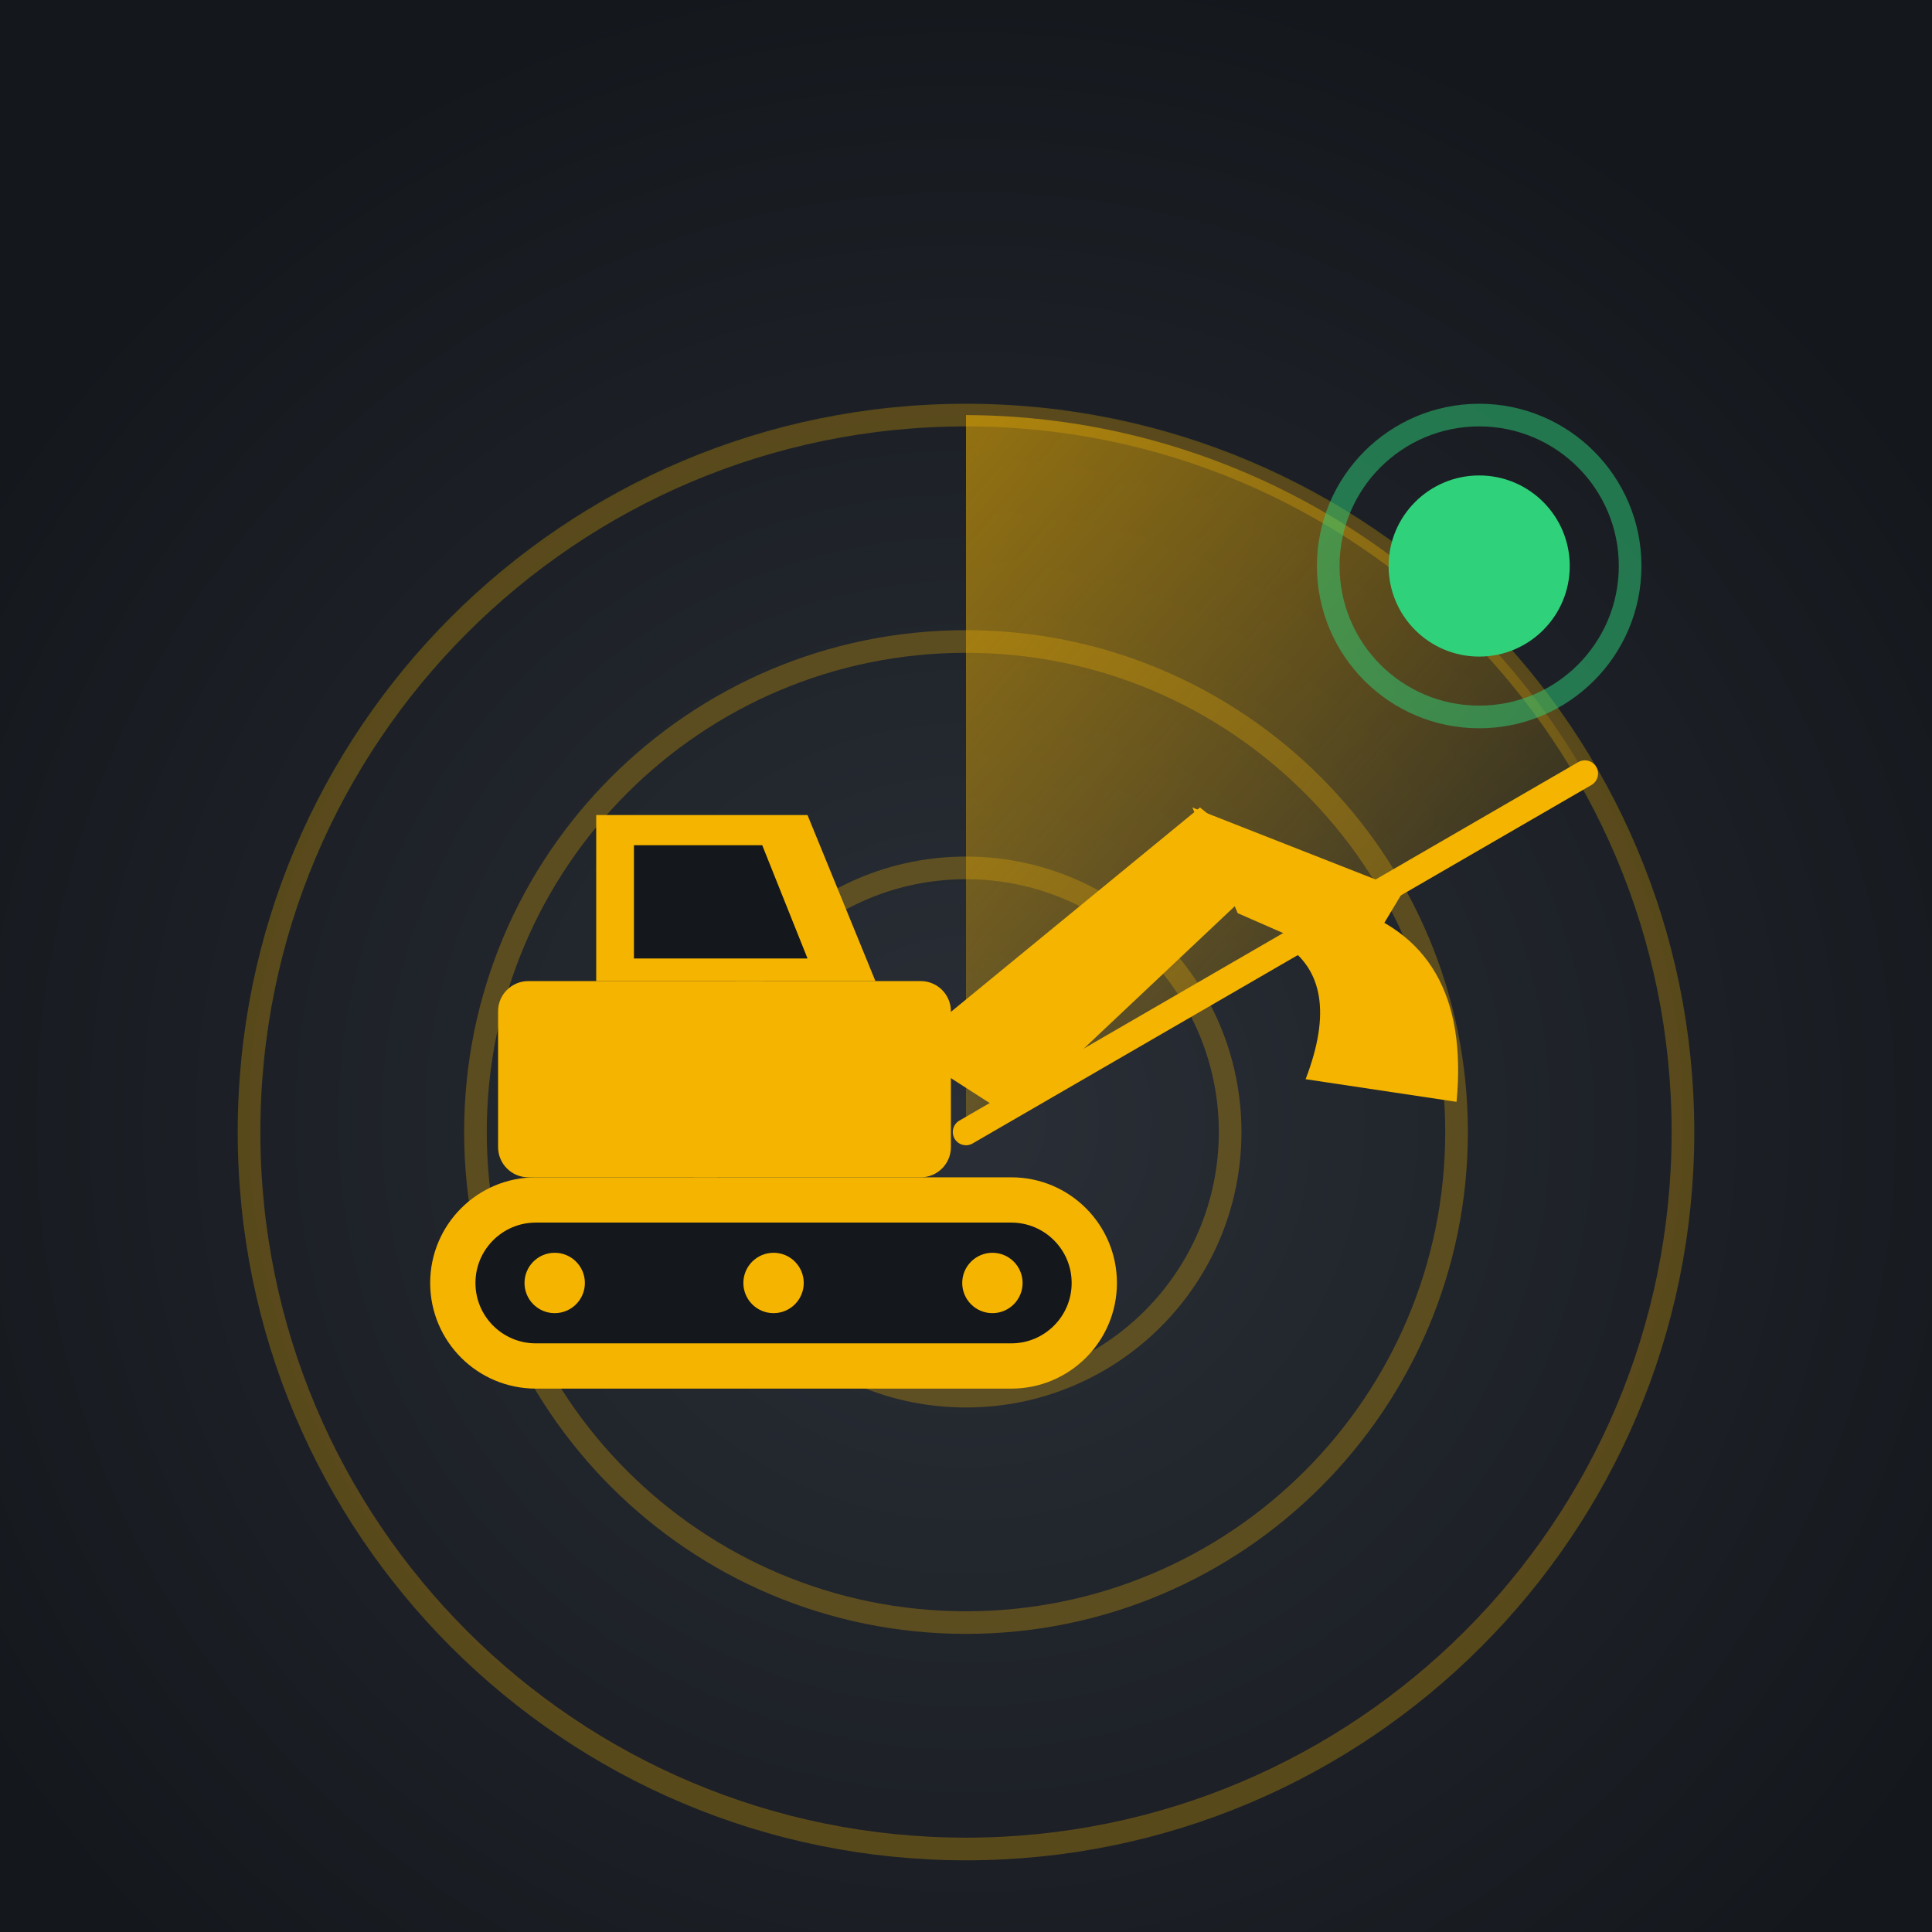
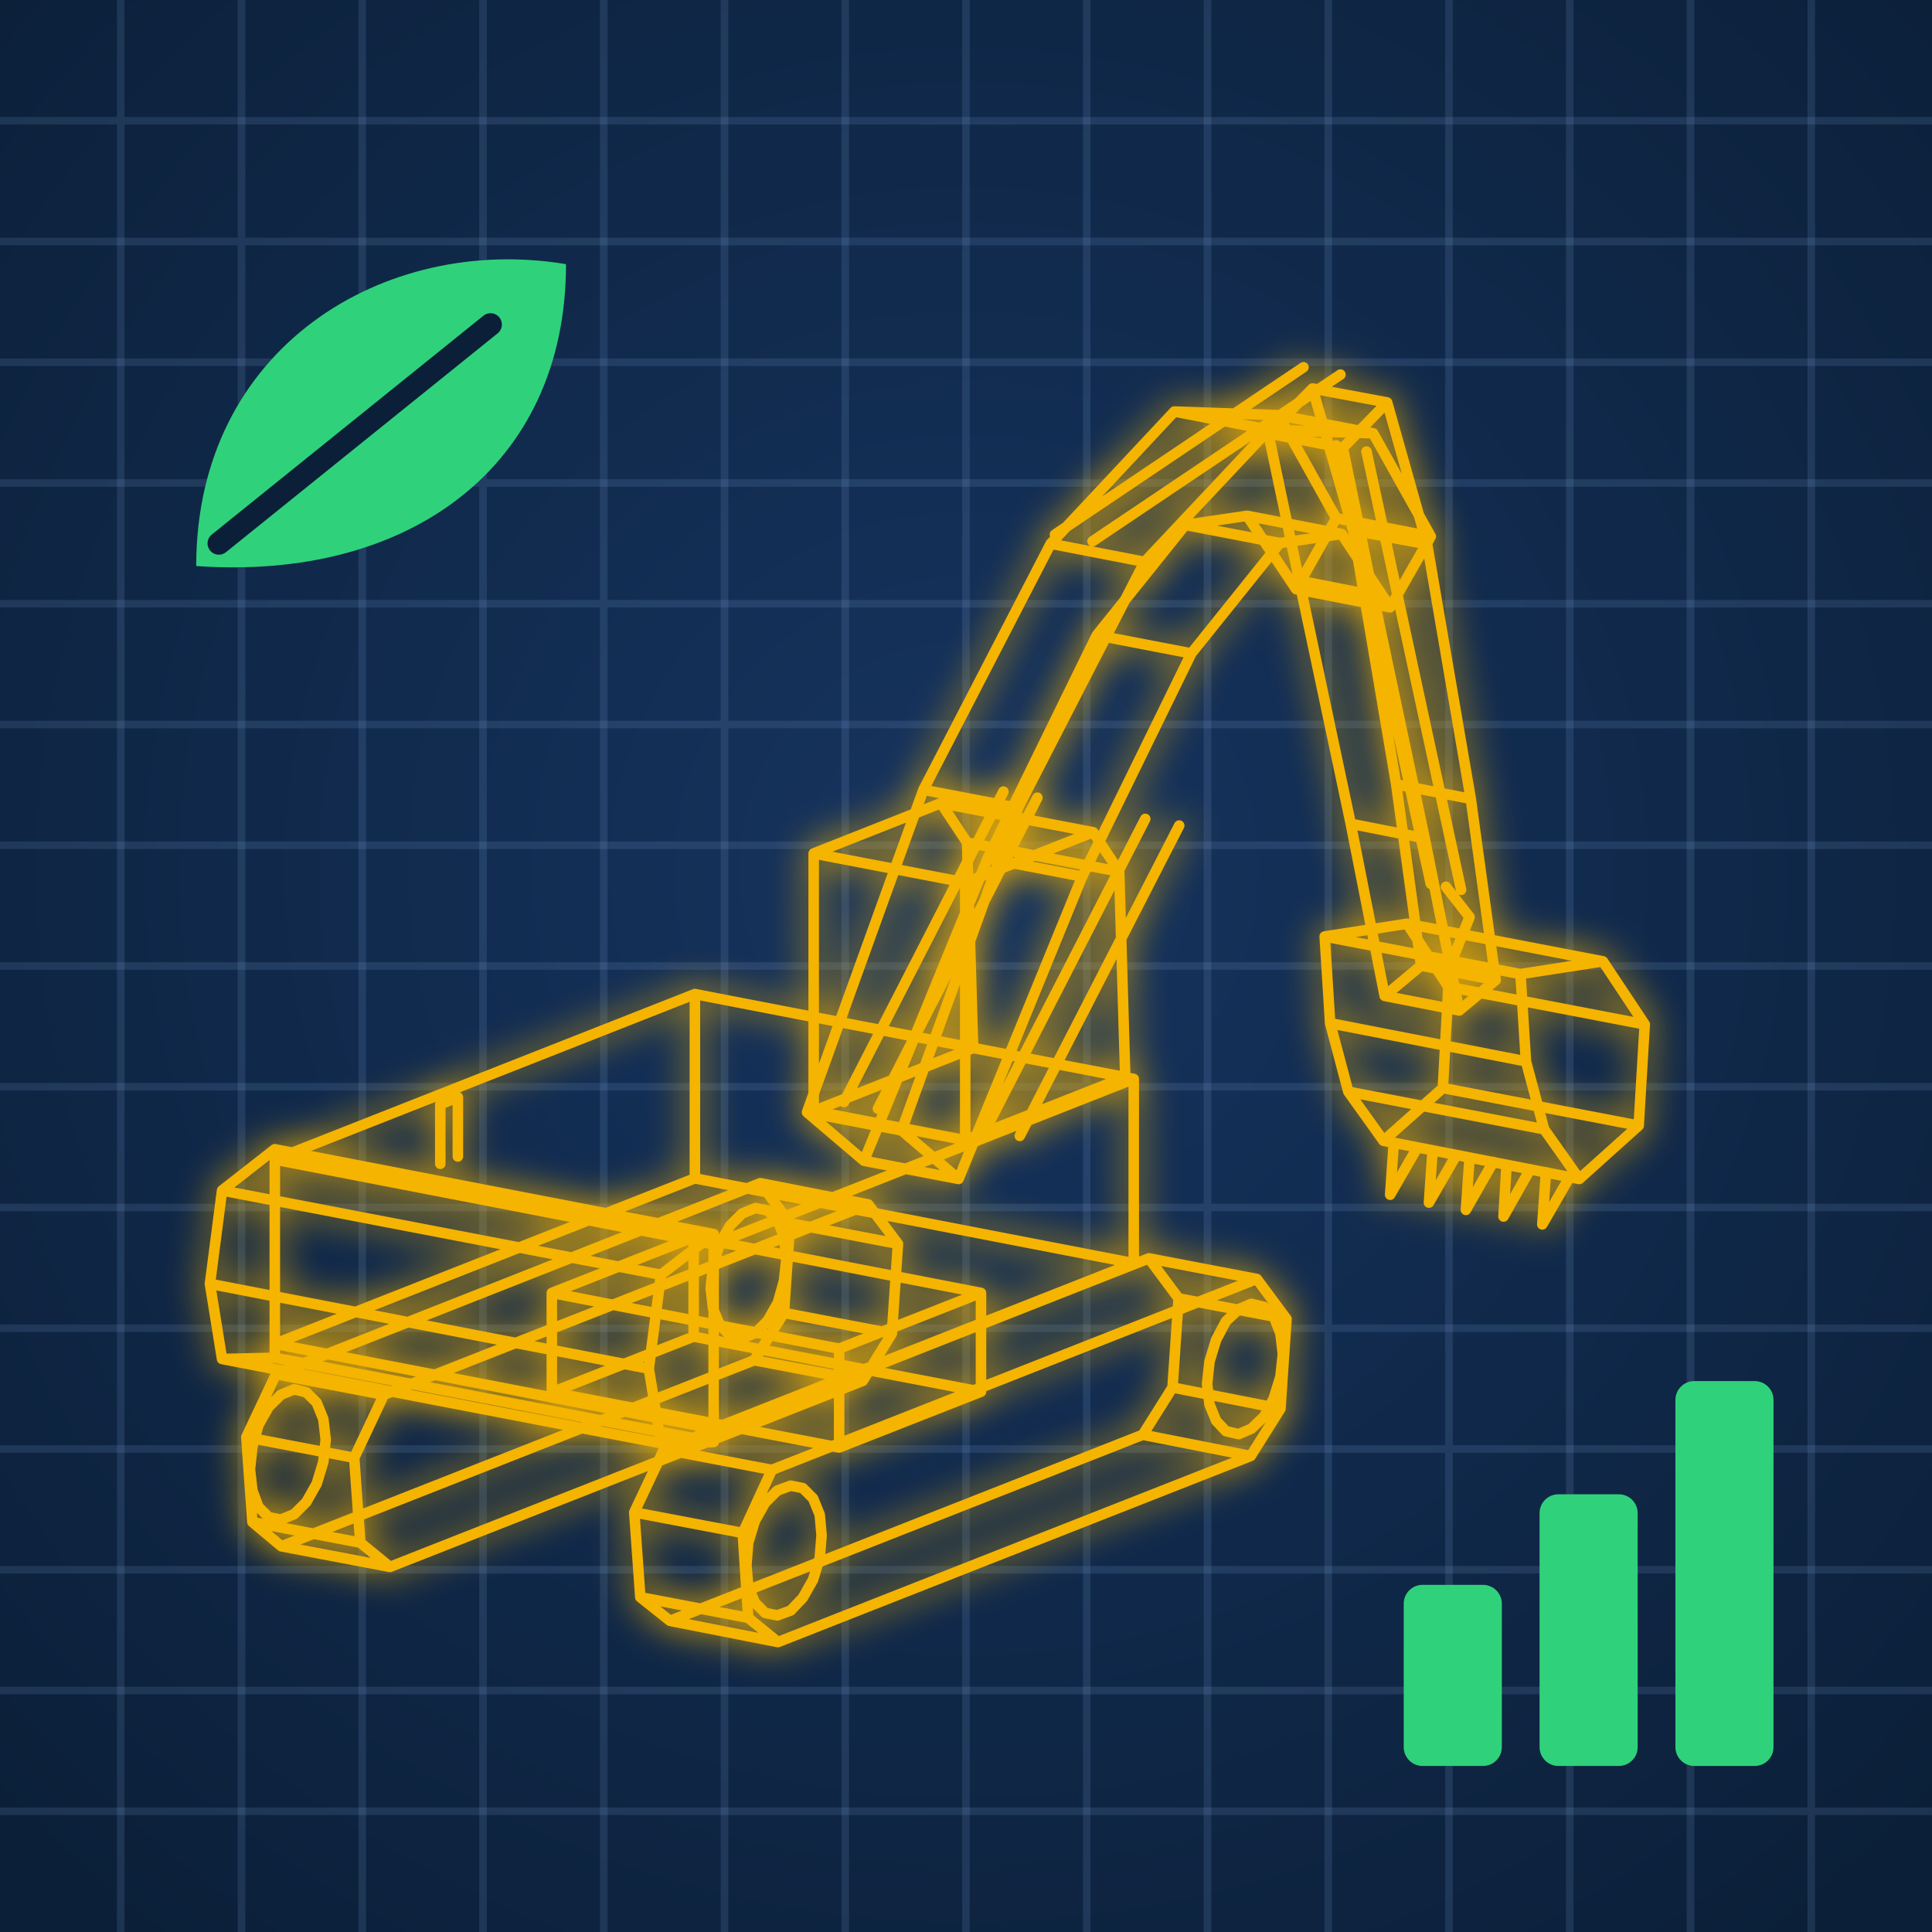
<svg xmlns="http://www.w3.org/2000/svg" viewBox="0 0 512 512">
  <defs>
-     <radialGradient id="g" cx="50%" cy="58%" r="60%">
-       <stop offset="0" stop-color="#2a2f37" />
-       <stop offset="1" stop-color="#14171c" />
+     <radialGradient id="g" cx="50%" cy="45%" r="70%">
+       <stop offset="0" stop-color="#16345f" />
+       <stop offset="1" stop-color="#0b1f38" />
    </radialGradient>
-     <linearGradient id="sw" x1="0" y1="0" x2="1" y2="1">
-       <stop offset="0" stop-color="#f5b400" stop-opacity=".55" />
-       <stop offset="1" stop-color="#f5b400" stop-opacity="0" />
-     </linearGradient>
+     <filter id="gl">
+       <feGaussianBlur stdDeviation="3" result="b" />
+       <feMerge>
+         <feMergeNode in="b" />
+         <feMergeNode in="SourceGraphic" />
+       </feMerge>
+     </filter>
  </defs>
  <rect width="512" height="512" fill="url(#g)" />
-   <g fill="none" stroke="#f5b400" stroke-opacity=".28" stroke-width="6">
-     <circle cx="256" cy="300" r="70" />
-     <circle cx="256" cy="300" r="130" />
-     <circle cx="256" cy="300" r="190" />
+   <g stroke="#7fa8d8" stroke-opacity=".16" stroke-width="2">
+     <path d="M32 0 V512 M0 32 H512" />
+     <path d="M64 0 V512 M0 64 H512" />
+     <path d="M96 0 V512 M0 96 H512" />
+     <path d="M128 0 V512 M0 128 H512" />
+     <path d="M160 0 V512 M0 160 H512" />
+     <path d="M192 0 V512 M0 192 H512" />
+     <path d="M224 0 V512 M0 224 H512" />
+     <path d="M256 0 V512 M0 256 H512" />
+     <path d="M288 0 V512 M0 288 H512" />
+     <path d="M320 0 V512 M0 320 H512" />
+     <path d="M352 0 V512 M0 352 H512" />
+     <path d="M384 0 V512 M0 384 H512" />
+     <path d="M416 0 V512 M0 416 H512" />
+     <path d="M448 0 V512 M0 448 H512" />
+     <path d="M480 0 V512 M0 480 H512" />
  </g>
-   <path d="M256 300 L256 110 A190 190 0 0 1 420 205 Z" fill="url(#sw)" />
-   <line x1="256" y1="300" x2="420" y2="205" stroke="#f5b400" stroke-width="7" stroke-linecap="round" />
-   <g fill="#f5b400">
-     <rect x="120" y="318" width="170" height="44" rx="22" fill="#14171c" stroke="#f5b400" stroke-width="12" />
-     <circle cx="147" cy="340" r="8" />
-     <circle cx="205" cy="340" r="8" />
-     <circle cx="263" cy="340" r="8" />
-     <rect x="132" y="260" width="120" height="52" rx="8" />
-     <path d="M158 260 v-44 h56 l18 44 z" />
-     <path d="M168 224 h34 l12 30 h-46 z" fill="#14171c" />
-     <path d="M240 278 L318 214 L338 230 L268 296 Z" />
-     <path d="M316 214 L372 236 L360 256 L328 242 Z" />
-     <path d="M356 240 q34 10 30 52 l-40 -6 q10 -26 -6 -36 z" />
+   <g transform="translate(46.0 87.7) scale(1.6064)" filter="url(#gl)">
+     <path d="M13.0 196.5 L17.8 200.5 L95.8 169.8 L100.7 162.0 L101.7 147.2 L96.8 140.6 L16.9 172.1 L12.0 182.5 Z M30.8 199.9 L35.7 203.9 L113.7 173.2 L118.5 165.4 L119.5 150.6 L114.6 144.1 L34.7 175.5 L29.8 185.9 Z M13.0 196.5 L30.8 199.9 M17.8 200.5 L35.7 203.9 M95.8 169.8 L113.7 173.2 M100.7 162.0 L118.5 165.4 M101.7 147.2 L119.5 150.6 M96.8 140.6 L114.6 144.1 M16.9 172.1 L34.7 175.5 M12.0 182.5 L29.8 185.9 M101.1 153.0 L100.7 149.5 L99.7 146.8 L98.0 145.1 L96.0 144.7 L93.8 145.6 L91.8 147.6 L90.1 150.6 L89.0 154.2 L88.6 157.9 L89.0 161.3 L90.1 164.0 L91.8 165.7 L93.8 166.2 L96.0 165.3 L98.0 163.3 L99.7 160.3 L100.7 156.7 Z M25.1 182.9 L24.7 179.5 L23.6 176.8 L21.9 175.1 L19.9 174.6 L17.7 175.5 L15.7 177.5 L14.0 180.5 L13.0 184.1 L12.6 187.8 L13.0 191.3 L14.0 194.0 L15.7 195.7 L17.7 196.1 L19.9 195.2 L21.9 193.2 L23.6 190.2 L24.7 186.6 Z M77.0 208.9 L81.9 212.8 L159.9 182.1 L164.8 174.3 L165.8 159.6 L160.9 153.0 L80.9 184.5 L76.0 194.9 Z M94.8 212.3 L99.7 216.3 L177.7 185.6 L182.6 177.8 L183.6 163.0 L178.7 156.4 L98.7 187.9 L93.9 198.3 Z M77.0 208.9 L94.8 212.3 M81.9 212.8 L99.7 216.3 M159.9 182.1 L177.7 185.6 M164.8 174.3 L182.6 177.8 M165.8 159.6 L183.6 163.0 M160.9 153.0 L178.7 156.4 M80.9 184.5 L98.7 187.9 M76.0 194.9 L93.9 198.3 M183.0 168.8 L182.6 165.4 L181.5 162.6 L179.9 161.0 L177.8 160.5 L175.7 161.4 L173.6 163.4 L172.0 166.4 L170.9 170.0 L170.5 173.7 L170.9 177.1 L172.0 179.8 L173.6 181.5 L175.7 182.0 L177.8 181.1 L179.9 179.1 L181.5 176.1 L182.6 172.5 Z M106.9 198.7 L106.6 195.3 L105.5 192.6 L103.8 190.9 L101.8 190.5 L99.6 191.3 L97.6 193.3 L95.9 196.3 L94.8 199.9 L94.5 203.6 L94.8 207.1 L95.9 209.8 L97.6 211.5 L99.6 211.9 L101.8 211.1 L103.8 209.0 L105.5 206.0 L106.6 202.4 Z M62.4 175.1 L85.8 165.9 L85.8 149.5 L62.4 158.7 Z M109.8 184.2 L133.2 175.0 L133.2 158.7 L109.8 167.9 Z M62.4 175.1 L109.8 184.2 M85.8 165.9 L133.2 175.0 M85.8 149.5 L133.2 158.7 M62.4 158.7 L109.8 167.9 M16.7 167.1 L86.0 139.8 L86.0 109.4 L16.7 136.7 Z M89.1 181.1 L158.4 153.8 L158.4 123.4 L89.1 150.7 Z M16.7 167.1 L89.1 181.1 M86.0 139.8 L158.4 153.8 M86.0 109.4 L158.4 123.4 M16.7 136.7 L89.1 150.7 M16.7 169.4 L8.0 169.6 L6.0 157.2 L8.0 141.8 L16.7 135.0 Z M89.1 183.3 L80.4 183.5 L78.4 171.2 L80.4 155.7 L89.1 149.0 Z M16.7 169.4 L89.1 183.3 M8.0 169.6 L80.4 183.5 M6.0 157.2 L78.4 171.2 M8.0 141.8 L80.4 155.7 M16.7 135.0 L89.1 149.0 M44.0 137.4 L44.0 127.6 L46.9 126.4 L46.9 136.2 M105.6 128.7 L131.9 118.3 L130.9 84.4 L126.6 77.9 L105.6 86.2 Z M130.6 133.5 L157.0 123.1 L156.0 89.2 L151.7 82.7 L130.6 91.0 Z M105.6 128.7 L130.6 133.5 M131.9 118.3 L157.0 123.1 M130.9 84.4 L156.0 89.2 M126.6 77.9 L151.7 82.7 M105.6 86.2 L130.6 91.0 M104.5 128.9 L123.7 75.7 L144.7 35.1 L165.1 13.3 L182.3 13.9 L191.8 30.9 L185.2 42.6 L177.1 30.5 L166.9 32.0 L152.3 50.2 L134.3 87.0 L113.9 136.9 Z M120.1 131.9 L139.3 78.7 L160.2 38.1 L180.7 16.3 L197.9 16.9 L207.4 33.9 L200.7 45.6 L192.7 33.5 L182.5 35.0 L167.9 53.2 L149.9 90.0 L129.5 139.9 Z M104.5 128.9 L120.1 131.9 M123.7 75.7 L139.3 78.7 M144.7 35.1 L160.2 38.1 M165.1 13.3 L180.7 16.3 M182.3 13.9 L197.9 16.9 M191.8 30.9 L207.4 33.9 M185.2 42.6 L200.7 45.6 M177.1 30.5 L192.7 33.5 M166.9 32.0 L182.5 35.0 M152.3 50.2 L167.9 53.2 M134.3 87.0 L149.9 90.0 M113.9 136.9 L129.5 139.9 M187.9 9.5 L194.6 32.9 L201.7 74.8 L205.8 104.7 L199.8 109.7 L194.2 81.3 L185.7 41.2 L180.6 16.9 Z M200.2 11.8 L206.8 35.2 L214.0 77.2 L218.1 107.1 L212.1 112.1 L206.4 83.7 L197.9 43.6 L192.9 19.3 Z M187.9 9.5 L200.2 11.8 M194.6 32.9 L206.8 35.2 M201.7 74.8 L214.0 77.2 M205.8 104.7 L218.1 107.1 M199.8 109.7 L212.1 112.1 M194.2 81.3 L206.4 83.7 M185.7 41.2 L197.9 43.6 M180.6 16.9 L192.9 19.3 M189.9 99.9 L203.5 97.8 L210.3 108.2 L209.4 124.9 L199.6 133.6 L193.8 125.5 L190.8 114.2 Z M222.2 106.1 L235.8 104.0 L242.7 114.4 L241.7 131.1 L231.9 139.9 L226.1 131.7 L223.1 120.5 Z M189.9 99.9 L222.2 106.1 M203.5 97.8 L235.8 104.0 M210.3 108.2 L242.7 114.4 M209.4 124.9 L241.7 131.1 M199.6 133.6 L231.9 139.9 M193.8 125.5 L226.1 131.7 M190.8 114.2 L223.1 120.5 M201.3 134.0 L200.7 142.5 L205.2 134.7 M207.7 135.2 L207.1 143.8 L211.6 136.0 M213.8 136.4 L213.2 145.0 L217.7 137.1 M219.9 137.6 L219.4 146.1 L223.8 138.3 M226.4 138.8 L225.8 147.4 L230.3 139.6 M110.6 127.2 L136.9 76.0 M116.2 128.3 L142.5 77.0 M134.0 131.7 L160.3 80.5 M139.6 132.8 L165.9 81.6 M145.4 33.6 L186.4 6.0 M151.6 34.7 L192.5 7.2 M191.8 18.9 L207.4 91.2 M196.8 19.9 L212.4 92.2 M209.9 91.7 L213.8 96.7 L209.9 106.4" fill="none" stroke="#f5b400" stroke-width="1.74" stroke-linejoin="round" stroke-linecap="round" />
  </g>
-   <circle cx="392" cy="150" r="24" fill="#2fd27a" />
-   <circle cx="392" cy="150" r="40" fill="none" stroke="#2fd27a" stroke-width="6" stroke-opacity=".5" />
+   <path d="M52 150 C 52 92 102 62 150 70 C 150 124 108 154 52 150 Z" fill="#2fd27a" />
+   <path d="M58 144 L130 86" stroke="#0b1f38" stroke-width="6" stroke-linecap="round" />
+   <g fill="#2fd27a">
+     <rect x="372" y="420" width="26" height="48" rx="5" />
+     <rect x="408" y="396" width="26" height="72" rx="5" />
+     <rect x="444" y="366" width="26" height="102" rx="5" />
+   </g>
</svg>
